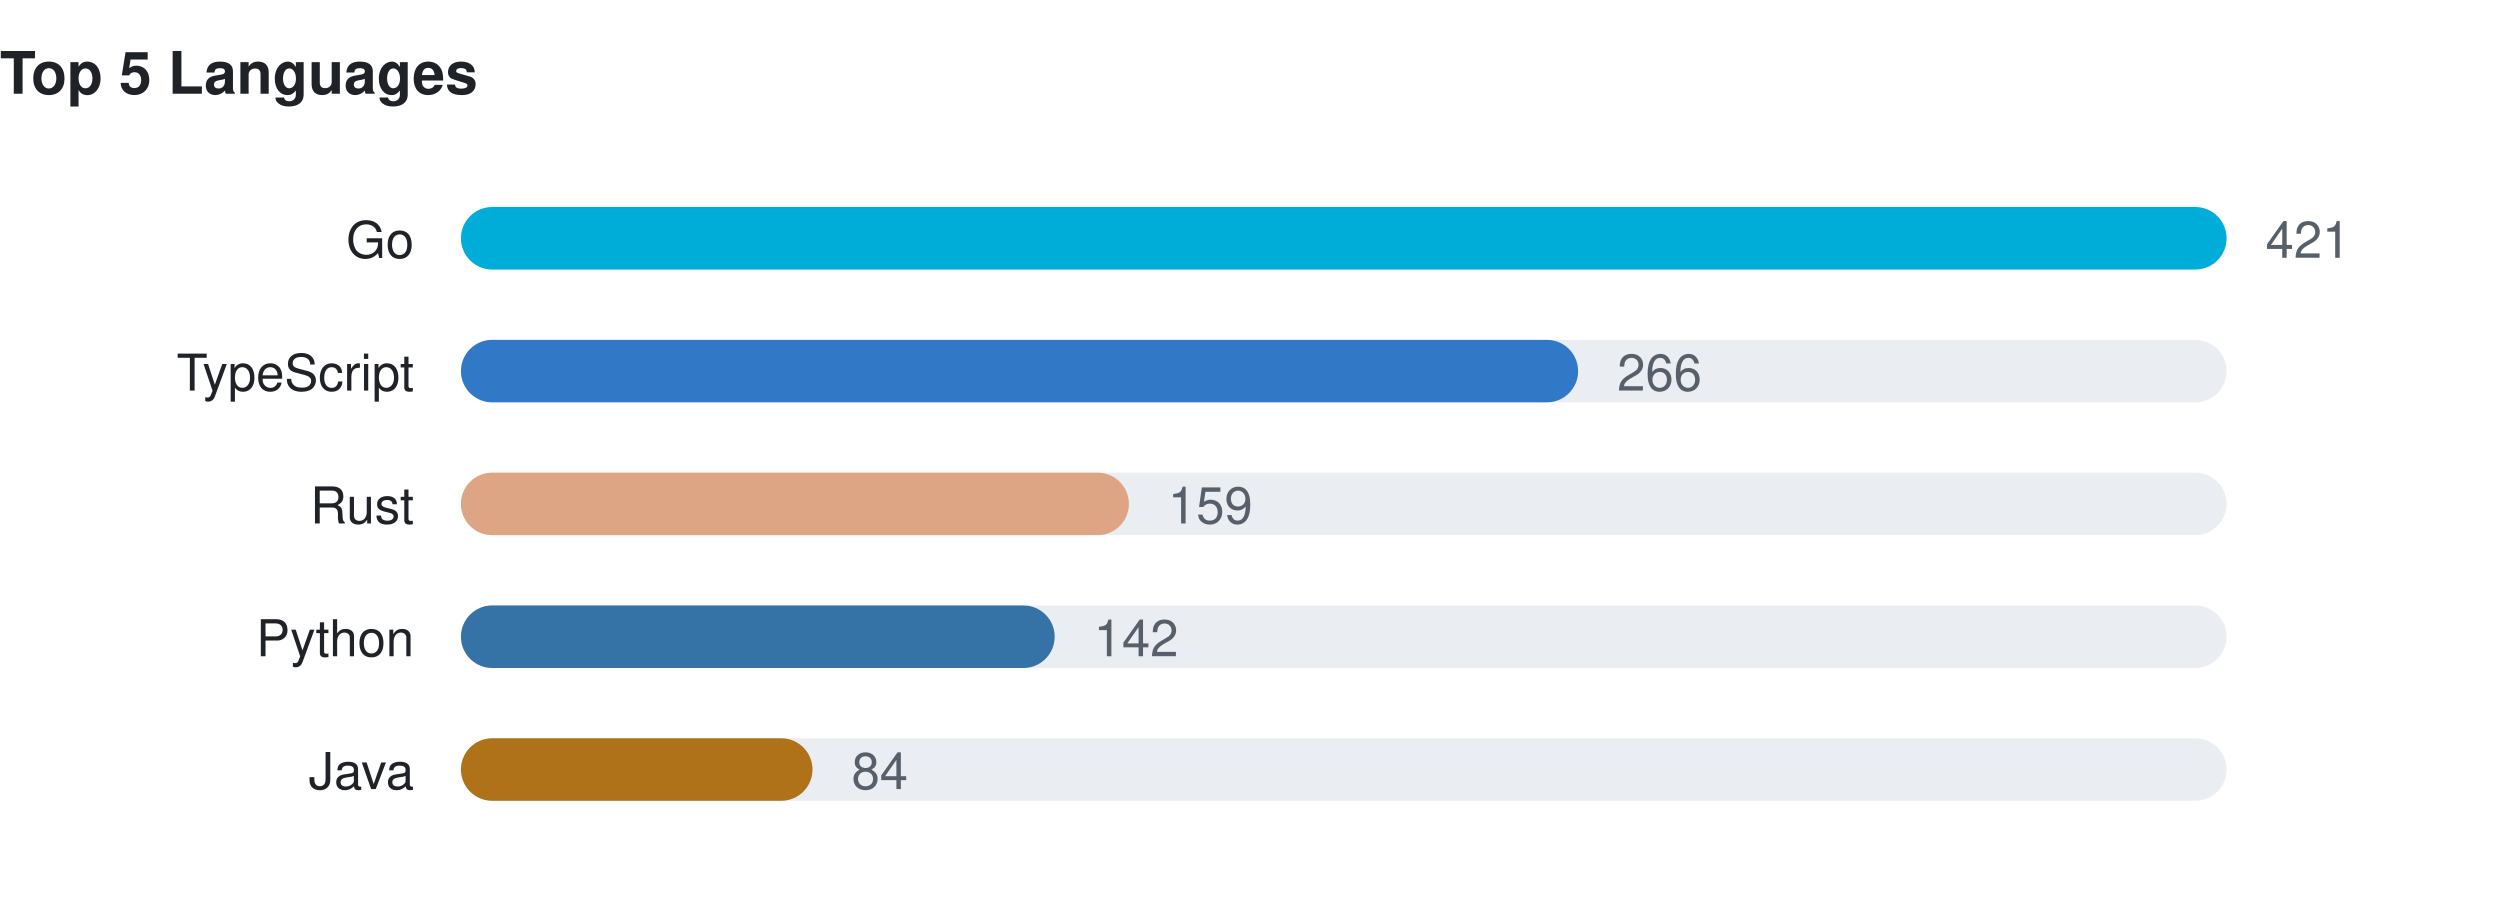
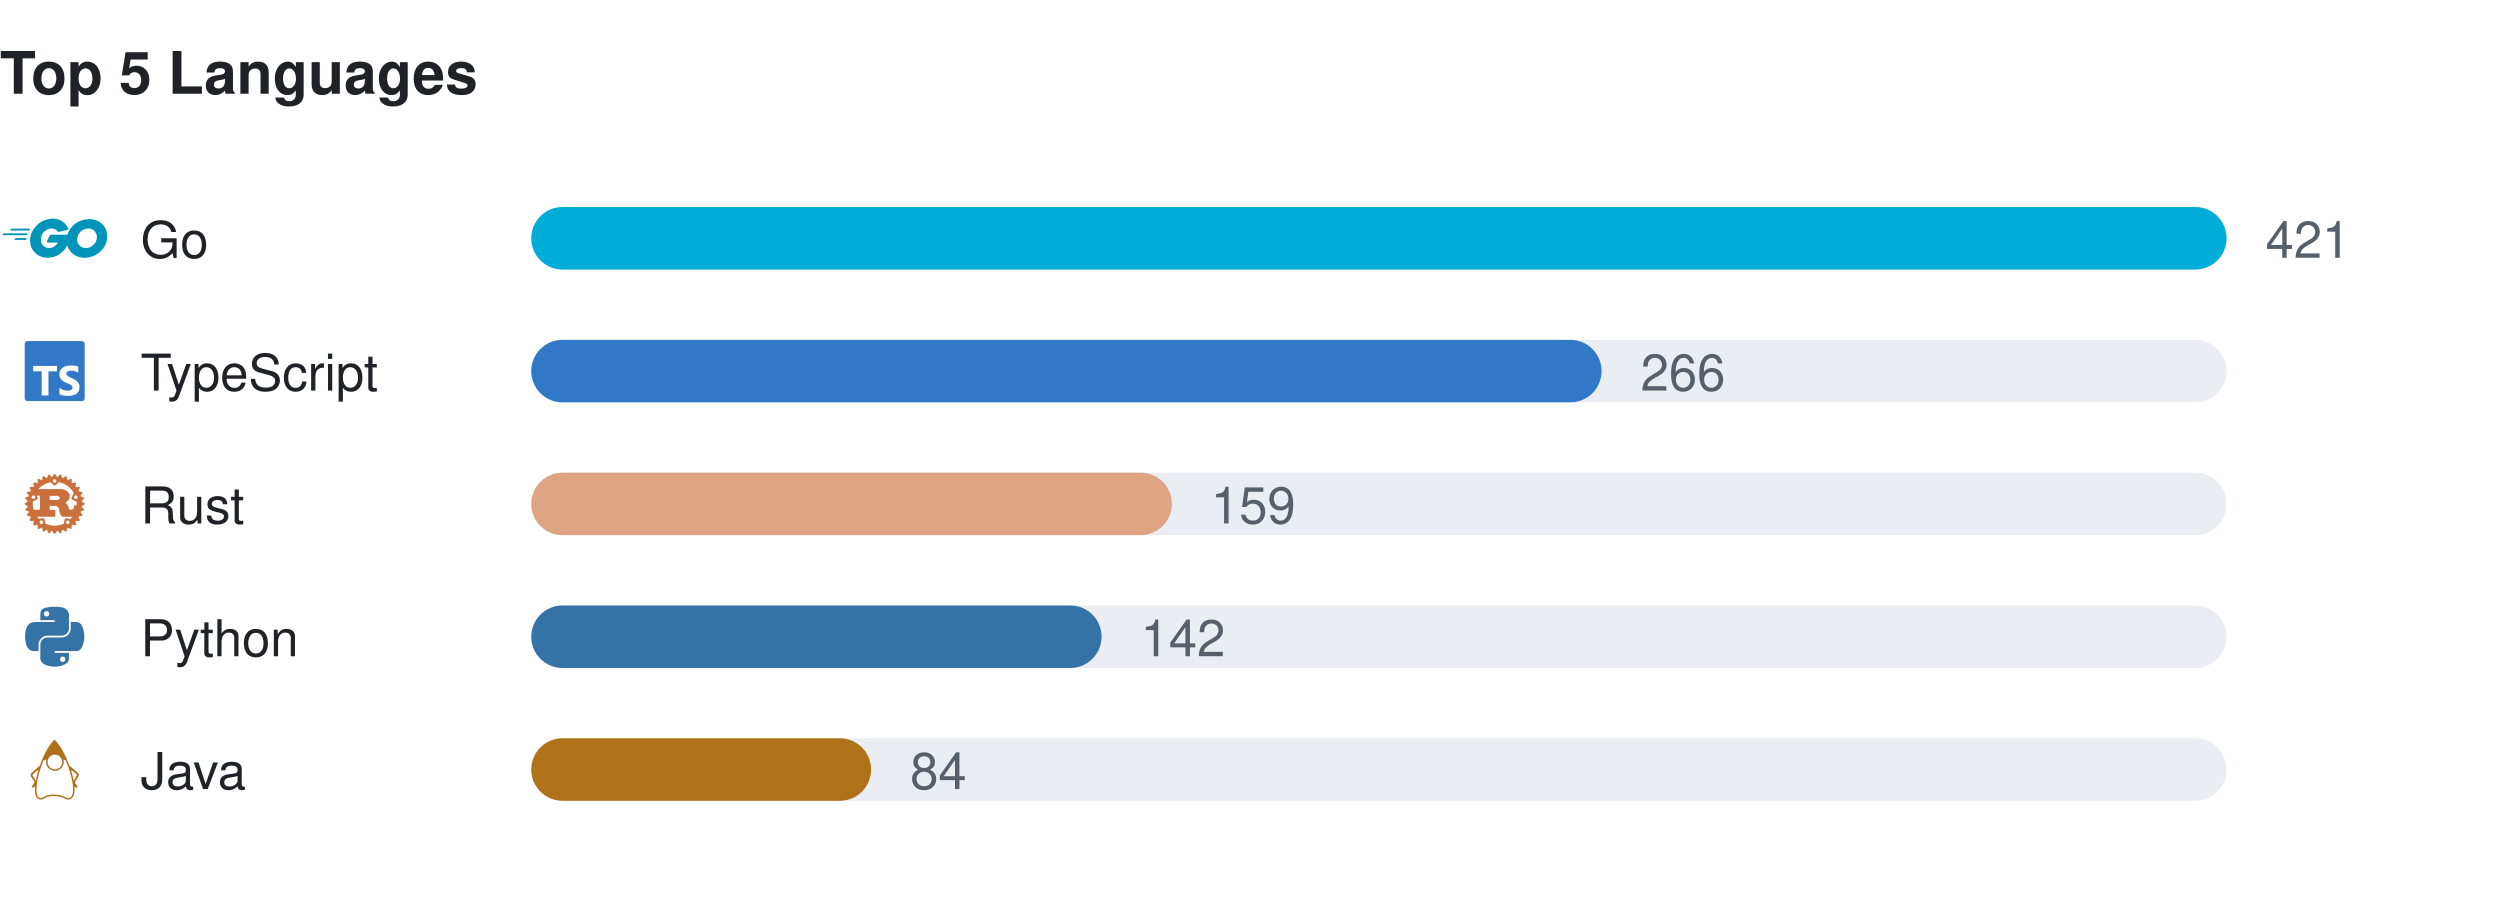
<svg xmlns="http://www.w3.org/2000/svg" width="640" height="230" viewBox="0 0 640 230" role="img" aria-label="Top languages by solved problems: Go 421, TypeScript 266, Rust 159, Python 142, Java 84">
  <style>
    text { font-family: -apple-system, BlinkMacSystemFont, "Segoe UI", Helvetica, Arial, sans-serif; }
    .title { font-size: 15px; font-weight: 600; fill: #1f2328; }
    .label { font-size: 13px; fill: #1f2328; }
    .count { font-size: 13px; fill: #57606a; }
    .track { fill: #eaeef2; }
+     .icon-0 { fill: #0094B9; }
+     .icon-1 { fill: #3178C6; }
+     .icon-2 { fill: #CB703C; }
+     .icon-3 { fill: #3572A5; }
+     .icon-4 { fill: #B07219; }
    @media (prefers-color-scheme: dark) {
      .title { fill: #e6edf3; }
      .label { fill: #e6edf3; }
      .count { fill: #8b949e; }
      .track { fill: #30363d; }
+       .icon-0 { fill: #00ADD8; }
+       .icon-1 { fill: #3178C6; }
+       .icon-2 { fill: #DEA584; }
+       .icon-3 { fill: #3572A5; }
+       .icon-4 { fill: #B07219; }
    }
  </style>
  <text x="0" y="24" class="title">Top 5 Languages</text>
  <g transform="translate(0,44)">
-     <text x="106" y="22.0" text-anchor="end" class="label">Go</text>
-     <rect x="118" y="9.0" width="452" height="16" rx="8" class="track" />
-     <rect x="118" y="9.0" width="452" height="16" rx="8" fill="#00ADD8" />
+     <svg x="0.0" y="9.0" width="28.0" height="16" viewBox="-0.5 4.86 25 14.29">
+       <path d="M1.811 10.231c-.047 0-.058-.023-.035-.059l.246-.315c.023-.035.081-.058.128-.058h4.172c.046 0 .058.035.035.07l-.199.303c-.023.036-.082.07-.117.07zM.047 11.306c-.047 0-.059-.023-.035-.058l.245-.316c.023-.035.082-.058.129-.058h5.328c.047 0 .07.035.058.07l-.093.28c-.012.047-.058.07-.105.07zm2.828 1.075c-.047 0-.059-.035-.035-.07l.163-.292c.023-.035.07-.07.117-.07h2.337c.047 0 .07.035.07.082l-.023.28c0 .047-.047.082-.082.082zm12.129-2.36c-.736.187-1.239.327-1.963.514-.176.046-.187.058-.34-.117-.174-.199-.303-.327-.548-.444-.737-.362-1.45-.257-2.115.175-.795.514-1.204 1.274-1.192 2.22.011.935.654 1.706 1.577 1.835.795.105 1.46-.175 1.987-.77.105-.13.198-.27.315-.434H10.47c-.245 0-.304-.152-.222-.35.152-.362.432-.97.596-1.274a.315.315 0 01.292-.187h4.253c-.023.316-.023.631-.07.947a4.983 4.983 0 01-.958 2.29c-.841 1.11-1.94 1.8-3.33 1.986-1.145.152-2.209-.07-3.143-.77-.865-.655-1.356-1.52-1.484-2.595-.152-1.274.222-2.419.993-3.424.83-1.086 1.928-1.776 3.272-2.02 1.098-.2 2.15-.07 3.096.571.62.41 1.063.97 1.356 1.648.07.105.023.164-.117.2m3.868 6.461c-1.064-.024-2.034-.328-2.852-1.029a3.665 3.665 0 01-1.262-2.255c-.21-1.32.152-2.489.947-3.529.853-1.122 1.881-1.706 3.272-1.95 1.192-.21 2.314-.095 3.33.595.923.63 1.496 1.484 1.648 2.605.198 1.578-.257 2.863-1.344 3.962-.771.783-1.718 1.273-2.805 1.495-.315.06-.63.07-.934.106zm2.78-4.72c-.011-.153-.011-.27-.034-.387-.21-1.157-1.274-1.81-2.384-1.554-1.087.245-1.788.935-2.045 2.033-.21.912.234 1.835 1.075 2.21.643.28 1.285.244 1.905-.07.923-.48 1.425-1.228 1.484-2.233z" class="icon-0" />
+     </svg>
+     <text x="36" y="22.0" class="label">Go</text>
+     <rect x="136" y="9.0" width="434" height="16" rx="8" class="track" />
+     <rect x="136" y="9.0" width="434" height="16" rx="8" fill="#00ADD8" />
    <text x="580" y="22.0" class="count">421</text>
  </g>
  <g transform="translate(0,78)">
-     <text x="106" y="22.0" text-anchor="end" class="label">TypeScript</text>
-     <rect x="118" y="9.0" width="452" height="16" rx="8" class="track" />
-     <rect x="118" y="9.0" width="286" height="16" rx="8" fill="#3178C6" />
-     <text x="414" y="22.0" class="count">266</text>
+     <svg x="6.0" y="9.0" width="16" height="16" viewBox="-0.5 -0.5 25 25">
+       <path d="M1.125 0C.502 0 0 .502 0 1.125v21.75C0 23.498.502 24 1.125 24h21.75c.623 0 1.125-.502 1.125-1.125V1.125C24 .502 23.498 0 22.875 0zm17.363 9.75c.612 0 1.154.037 1.627.111a6.38 6.38 0 0 1 1.306.34v2.458a3.95 3.95 0 0 0-.643-.361 5.093 5.093 0 0 0-.717-.26 5.453 5.453 0 0 0-1.426-.2c-.3 0-.573.028-.819.086a2.1 2.1 0 0 0-.623.242c-.17.104-.3.229-.393.374a.888.888 0 0 0-.14.49c0 .196.053.373.156.529.104.156.252.304.443.444s.423.276.696.41c.273.135.582.274.926.416.47.197.892.407 1.266.628.374.222.695.473.963.753.268.279.472.598.614.957.142.359.214.776.214 1.253 0 .657-.125 1.21-.373 1.656a3.033 3.033 0 0 1-1.012 1.085 4.38 4.38 0 0 1-1.487.596c-.566.12-1.163.18-1.79.18a9.916 9.916 0 0 1-1.84-.164 5.544 5.544 0 0 1-1.512-.493v-2.63a5.033 5.033 0 0 0 3.237 1.2c.333 0 .624-.03.872-.09.249-.06.456-.144.623-.25.166-.108.29-.234.373-.38a1.023 1.023 0 0 0-.074-1.089 2.12 2.12 0 0 0-.537-.5 5.597 5.597 0 0 0-.807-.444 27.72 27.72 0 0 0-1.007-.436c-.918-.383-1.602-.852-2.053-1.405-.45-.553-.676-1.222-.676-2.005 0-.614.123-1.141.369-1.582.246-.441.58-.804 1.004-1.089a4.494 4.494 0 0 1 1.47-.629 7.536 7.536 0 0 1 1.77-.201zm-15.113.188h9.563v2.166H9.506v9.646H6.789v-9.646H3.375z" class="icon-1" />
+     </svg>
+     <text x="36" y="22.0" class="label">TypeScript</text>
+     <rect x="136" y="9.0" width="434" height="16" rx="8" class="track" />
+     <rect x="136" y="9.0" width="274" height="16" rx="8" fill="#3178C6" />
+     <text x="420" y="22.0" class="count">266</text>
  </g>
  <g transform="translate(0,112)">
-     <text x="106" y="22.0" text-anchor="end" class="label">Rust</text>
-     <rect x="118" y="9.0" width="452" height="16" rx="8" class="track" />
-     <rect x="118" y="9.0" width="171" height="16" rx="8" fill="#DEA584" />
-     <text x="299" y="22.0" class="count">159</text>
+     <svg x="6.0" y="9.0" width="16" height="16" viewBox="-0.5 -0.5 25 24.99">
+       <path d="M23.835 11.703l-1.007-.624a13.727 13.727 0 00-.028-.294l.866-.807a.348.348 0 00-.115-.578l-1.107-.414a8.496 8.496 0 00-.087-.286l.69-.959a.346.346 0 00-.226-.545l-1.166-.189a9.357 9.357 0 00-.141-.262l.49-1.076a.344.344 0 00-.027-.336.349.349 0 00-.301-.154l-1.185.042a6.744 6.744 0 00-.187-.227l.272-1.153a.347.347 0 00-.417-.417l-1.153.272a14.018 14.018 0 00-.228-.187l.042-1.185a.344.344 0 00-.49-.328l-1.076.491c-.087-.048-.174-.095-.262-.141l-.19-1.167A.348.348 0 0016.256.955l-.96.691a8.487 8.487 0 00-.285-.086l-.414-1.107a.348.348 0 00-.578-.115l-.807.867a9.294 9.294 0 00-.294-.028L12.295.168a.346.346 0 00-.589 0l-.624 1.007a13.738 13.738 0 00-.294.028L9.98.337a.346.346 0 00-.578.115l-.414 1.107c-.096.027-.19.057-.285.086L7.744.955a.348.348 0 00-.545.226L7.009 2.348a9.357 9.357 0 00-.262.141l-1.076-.491a.346.346 0 00-.49.328l.042 1.185a7.983 7.983 0 00-.228.187L3.841 3.425a.347.347 0 00-.417.417l.271 1.153c-.063.075-.126.151-.186.227l-1.185-.042a.346.346 0 00-.328.49l.491 1.076a9.167 9.167 0 00-.141.262l-1.166.189a.348.348 0 00-.226.545l.69.959a13.303 13.303 0 00-.087.285l-1.107.414a.348.348 0 00-.116.578l.866.807a9.294 9.294 0 00-.028.293l-1.007.624a.344.344 0 000 .589l1.007.624c.008.098.018.196.028.294l-.866.808a.346.346 0 00.116.578l1.107.414c.027.096.057.191.087.285l-.69.959a.345.345 0 00.227.545l1.166.189c.046.088.092.175.141.262l-.491 1.076a.346.346 0 00.328.49l1.183-.042c.062.077.123.153.187.228l-.271 1.154a.346.346 0 00.417.416l1.153-.271c.075.064.151.126.228.186l-.042 1.185a.344.344 0 00.49.327l1.076-.49c.087.049.174.095.262.141l.19 1.166a.348.348 0 00.545.227l.959-.69a9.299 9.299 0 00.285.087l.414 1.107a.345.345 0 00.578.115l.808-.866c.097.011.195.02.294.029l.624 1.007a.347.347 0 00.589 0l.624-1.007c.098-.009.196-.018.294-.029l.807.866a.348.348 0 00.578-.115l.414-1.107a8.463 8.463 0 00.285-.087l.959.69a.345.345 0 00.545-.227l.19-1.166c.088-.046.175-.093.262-.141l1.076.49a.347.347 0 00.49-.327l-.042-1.185a6.727 6.727 0 00.227-.186l1.153.271a.347.347 0 00.417-.416l-.271-1.154c.063-.075.126-.151.186-.228l1.185.042a.344.344 0 00.328-.49l-.49-1.076c.048-.087.095-.174.141-.262l1.166-.189a.348.348 0 00.226-.545l-.69-.959.087-.285 1.107-.414a.346.346 0 00.115-.578l-.866-.808c.01-.097.02-.195.028-.294l1.007-.624a.344.344 0 000-.589zm-6.741 8.355a.714.714 0 01.299-1.396.714.714 0 11-.3 1.396zm-.342-2.314a.649.649 0 00-.771.5l-.357 1.669c-1.103.501-2.329.779-3.619.779a8.737 8.737 0 01-3.695-.814l-.357-1.668a.648.648 0 00-.771-.499l-1.473.316a8.722 8.722 0 01-.761-.898h7.168c.081 0 .136-.014.136-.088v-2.536c0-.074-.054-.088-.136-.088h-2.097v-1.608h2.268c.206 0 1.107.059 1.394 1.209.09.353.287 1.504.423 1.873.135.413.683 1.238 1.268 1.238h3.572a.749.749 0 00.13-.013 8.787 8.787 0 01-.812.953zM6.837 20.024a.714.714 0 11-.3-1.396.714.714 0 01.3 1.396zM4.118 8.997a.714.714 0 11-1.304.579.714.714 0 011.304-.579zm-.835 1.981l1.535-.682a.65.65 0 00.33-.859l-.316-.715h1.243v5.603H3.567a8.775 8.775 0 01-.283-3.348zm6.734-.544V8.784h2.96c.153 0 1.079.177 1.079.87 0 .575-.711.781-1.295.781zm10.757 1.486c0 .219-.008.436-.024.651h-.9c-.09 0-.127.059-.127.148v.413c0 .973-.549 1.185-1.03 1.238-.458.052-.965-.191-1.028-.472-.27-1.519-.72-1.844-1.431-2.403.882-.56 1.799-1.386 1.799-2.491 0-1.194-.819-1.946-1.377-2.315-.782-.516-1.649-.62-1.883-.62H5.468a8.765 8.765 0 014.907-2.77l1.097 1.151a.648.648 0 00.918.021l1.227-1.174a8.775 8.775 0 016.004 4.276l-.84 1.898a.652.652 0 00.33.859l1.618.719c.028.287.043.577.043.872zm-9.301-9.599a.713.713 0 11.984 1.032.714.714 0 01-.984-1.032zm8.339 6.71a.711.711 0 01.94-.362.714.714 0 11-.941.363z" class="icon-2" />
+     </svg>
+     <text x="36" y="22.0" class="label">Rust</text>
+     <rect x="136" y="9.0" width="434" height="16" rx="8" class="track" />
+     <rect x="136" y="9.0" width="164" height="16" rx="8" fill="#DEA584" />
+     <text x="310" y="22.0" class="count">159</text>
  </g>
  <g transform="translate(0,146)">
-     <text x="106" y="22.0" text-anchor="end" class="label">Python</text>
-     <rect x="118" y="9.0" width="452" height="16" rx="8" class="track" />
-     <rect x="118" y="9.0" width="152" height="16" rx="8" fill="#3572A5" />
-     <text x="280" y="22.0" class="count">142</text>
+     <svg x="6.0" y="9.0" width="16" height="16" viewBox="-0.5 -0.5 25 25">
+       <path d="M11.858 0c-.978.005-1.913.088-2.736.234C6.7.662 6.26 1.558 6.26 3.21v2.182h5.725v.727H4.111c-1.664 0-3.121 1-3.577 2.903-.526 2.181-.549 3.542 0 5.82.407 1.694 1.379 2.902 3.043 2.902h1.969v-2.616c0-1.89 1.635-3.557 3.576-3.557h5.72c1.591 0 2.862-1.31 2.862-2.91v-5.45c0-1.553-1.309-2.718-2.863-2.977A18 18 0 0 0 11.858 0M8.762 1.755c.591 0 1.074.491 1.074 1.095 0 .601-.483 1.087-1.074 1.087A1.08 1.08 0 0 1 7.688 2.85c0-.604.48-1.095 1.074-1.095m9.656 4.364v2.543c0 1.971-1.671 3.63-3.577 3.63H9.122c-1.566 0-2.862 1.34-2.862 2.91v5.452c0 1.551 1.349 2.464 2.862 2.91 1.813.532 3.55.628 5.72 0 1.44-.418 2.862-1.258 2.862-2.91V18.47h-5.719v-.727h8.582c1.664 0 2.284-1.16 2.862-2.903.598-1.793.573-3.518 0-5.819-.41-1.656-1.196-2.903-2.862-2.903zm-3.216 13.807a1.08 1.08 0 0 1 1.074 1.088c0 .604-.48 1.094-1.074 1.094-.592 0-1.075-.49-1.075-1.094 0-.601.483-1.088 1.075-1.088" class="icon-3" />
+     </svg>
+     <text x="36" y="22.0" class="label">Python</text>
+     <rect x="136" y="9.0" width="434" height="16" rx="8" class="track" />
+     <rect x="136" y="9.0" width="146" height="16" rx="8" fill="#3572A5" />
+     <text x="292" y="22.0" class="count">142</text>
  </g>
  <g transform="translate(0,180)">
-     <text x="106" y="22.0" text-anchor="end" class="label">Java</text>
-     <rect x="118" y="9.0" width="452" height="16" rx="8" class="track" />
-     <rect x="118" y="9.0" width="90" height="16" rx="8" fill="#B07219" />
-     <text x="218" y="22.0" class="count">84</text>
+     <svg x="6.0" y="9.0" width="16" height="16" viewBox="-0.5 -0.5 25 25">
+       <path d="M11.915 0 11.7.215C9.515 2.4 7.47 6.39 6.046 10.483c-1.064 1.024-3.633 2.81-3.711 3.551-.093.87 1.746 2.611 1.55 3.235-.198.625-1.304 1.408-1.014 1.939.1.188.823.011 1.277-.491a13.389 13.389 0 0 0-.017 2.14c.076.906.27 1.668.643 2.232.372.563.956.911 1.667.911.397 0 .727-.114 1.024-.264.298-.149.571-.33.91-.5.68-.34 1.634-.666 3.53-.604 1.903.062 2.872.39 3.559.704.687.314 1.15.664 1.925.664.767 0 1.395-.336 1.807-.9.412-.563.631-1.33.72-2.24.06-.623.055-1.32 0-2.066.454.45 1.117.604 1.213.424.29-.53-.816-1.314-1.013-1.937-.198-.624 1.642-2.366 1.549-3.236-.08-.748-2.707-2.568-3.748-3.586C16.428 6.374 14.308 2.394 12.13.215zm.175 6.038a2.95 2.95 0 0 1 2.943 2.942 2.95 2.95 0 0 1-2.943 2.943A2.95 2.95 0 0 1 9.148 8.98a2.95 2.95 0 0 1 2.942-2.942zM8.685 7.983a3.515 3.515 0 0 0-.145.997c0 1.951 1.6 3.55 3.55 3.55 1.95 0 3.55-1.598 3.55-3.55 0-.329-.046-.648-.132-.951.334.095.64.208.915.336a42.699 42.699 0 0 1 2.042 5.829c.678 2.545 1.01 4.92.846 6.607-.082.844-.29 1.51-.606 1.94-.315.431-.713.651-1.315.651-.593 0-.932-.27-1.673-.61-.741-.338-1.825-.694-3.792-.758-1.974-.064-3.073.293-3.821.669-.375.188-.659.373-.911.5s-.466.2-.752.2c-.53 0-.876-.209-1.16-.64-.285-.43-.474-1.101-.545-1.948-.141-1.693.176-4.069.823-6.614a43.155 43.155 0 0 1 1.934-5.783c.348-.167.749-.31 1.192-.425zm-3.382 4.362a.216.216 0 0 1 .13.031c-.166.56-.323 1.116-.463 1.665a33.849 33.849 0 0 0-.547 2.555 3.9 3.9 0 0 0-.2-.39c-.58-1.012-.914-1.642-1.16-2.08.315-.24 1.679-1.755 2.24-1.781zm13.394.01c.562.027 1.926 1.543 2.24 1.783-.246.438-.58 1.068-1.16 2.08a4.428 4.428 0 0 0-.163.309 32.354 32.354 0 0 0-.562-2.49 40.579 40.579 0 0 0-.482-1.652.216.216 0 0 1 .127-.03z" class="icon-4" />
+     </svg>
+     <text x="36" y="22.0" class="label">Java</text>
+     <rect x="136" y="9.0" width="434" height="16" rx="8" class="track" />
+     <rect x="136" y="9.0" width="87" height="16" rx="8" fill="#B07219" />
+     <text x="233" y="22.0" class="count">84</text>
  </g>
</svg>
